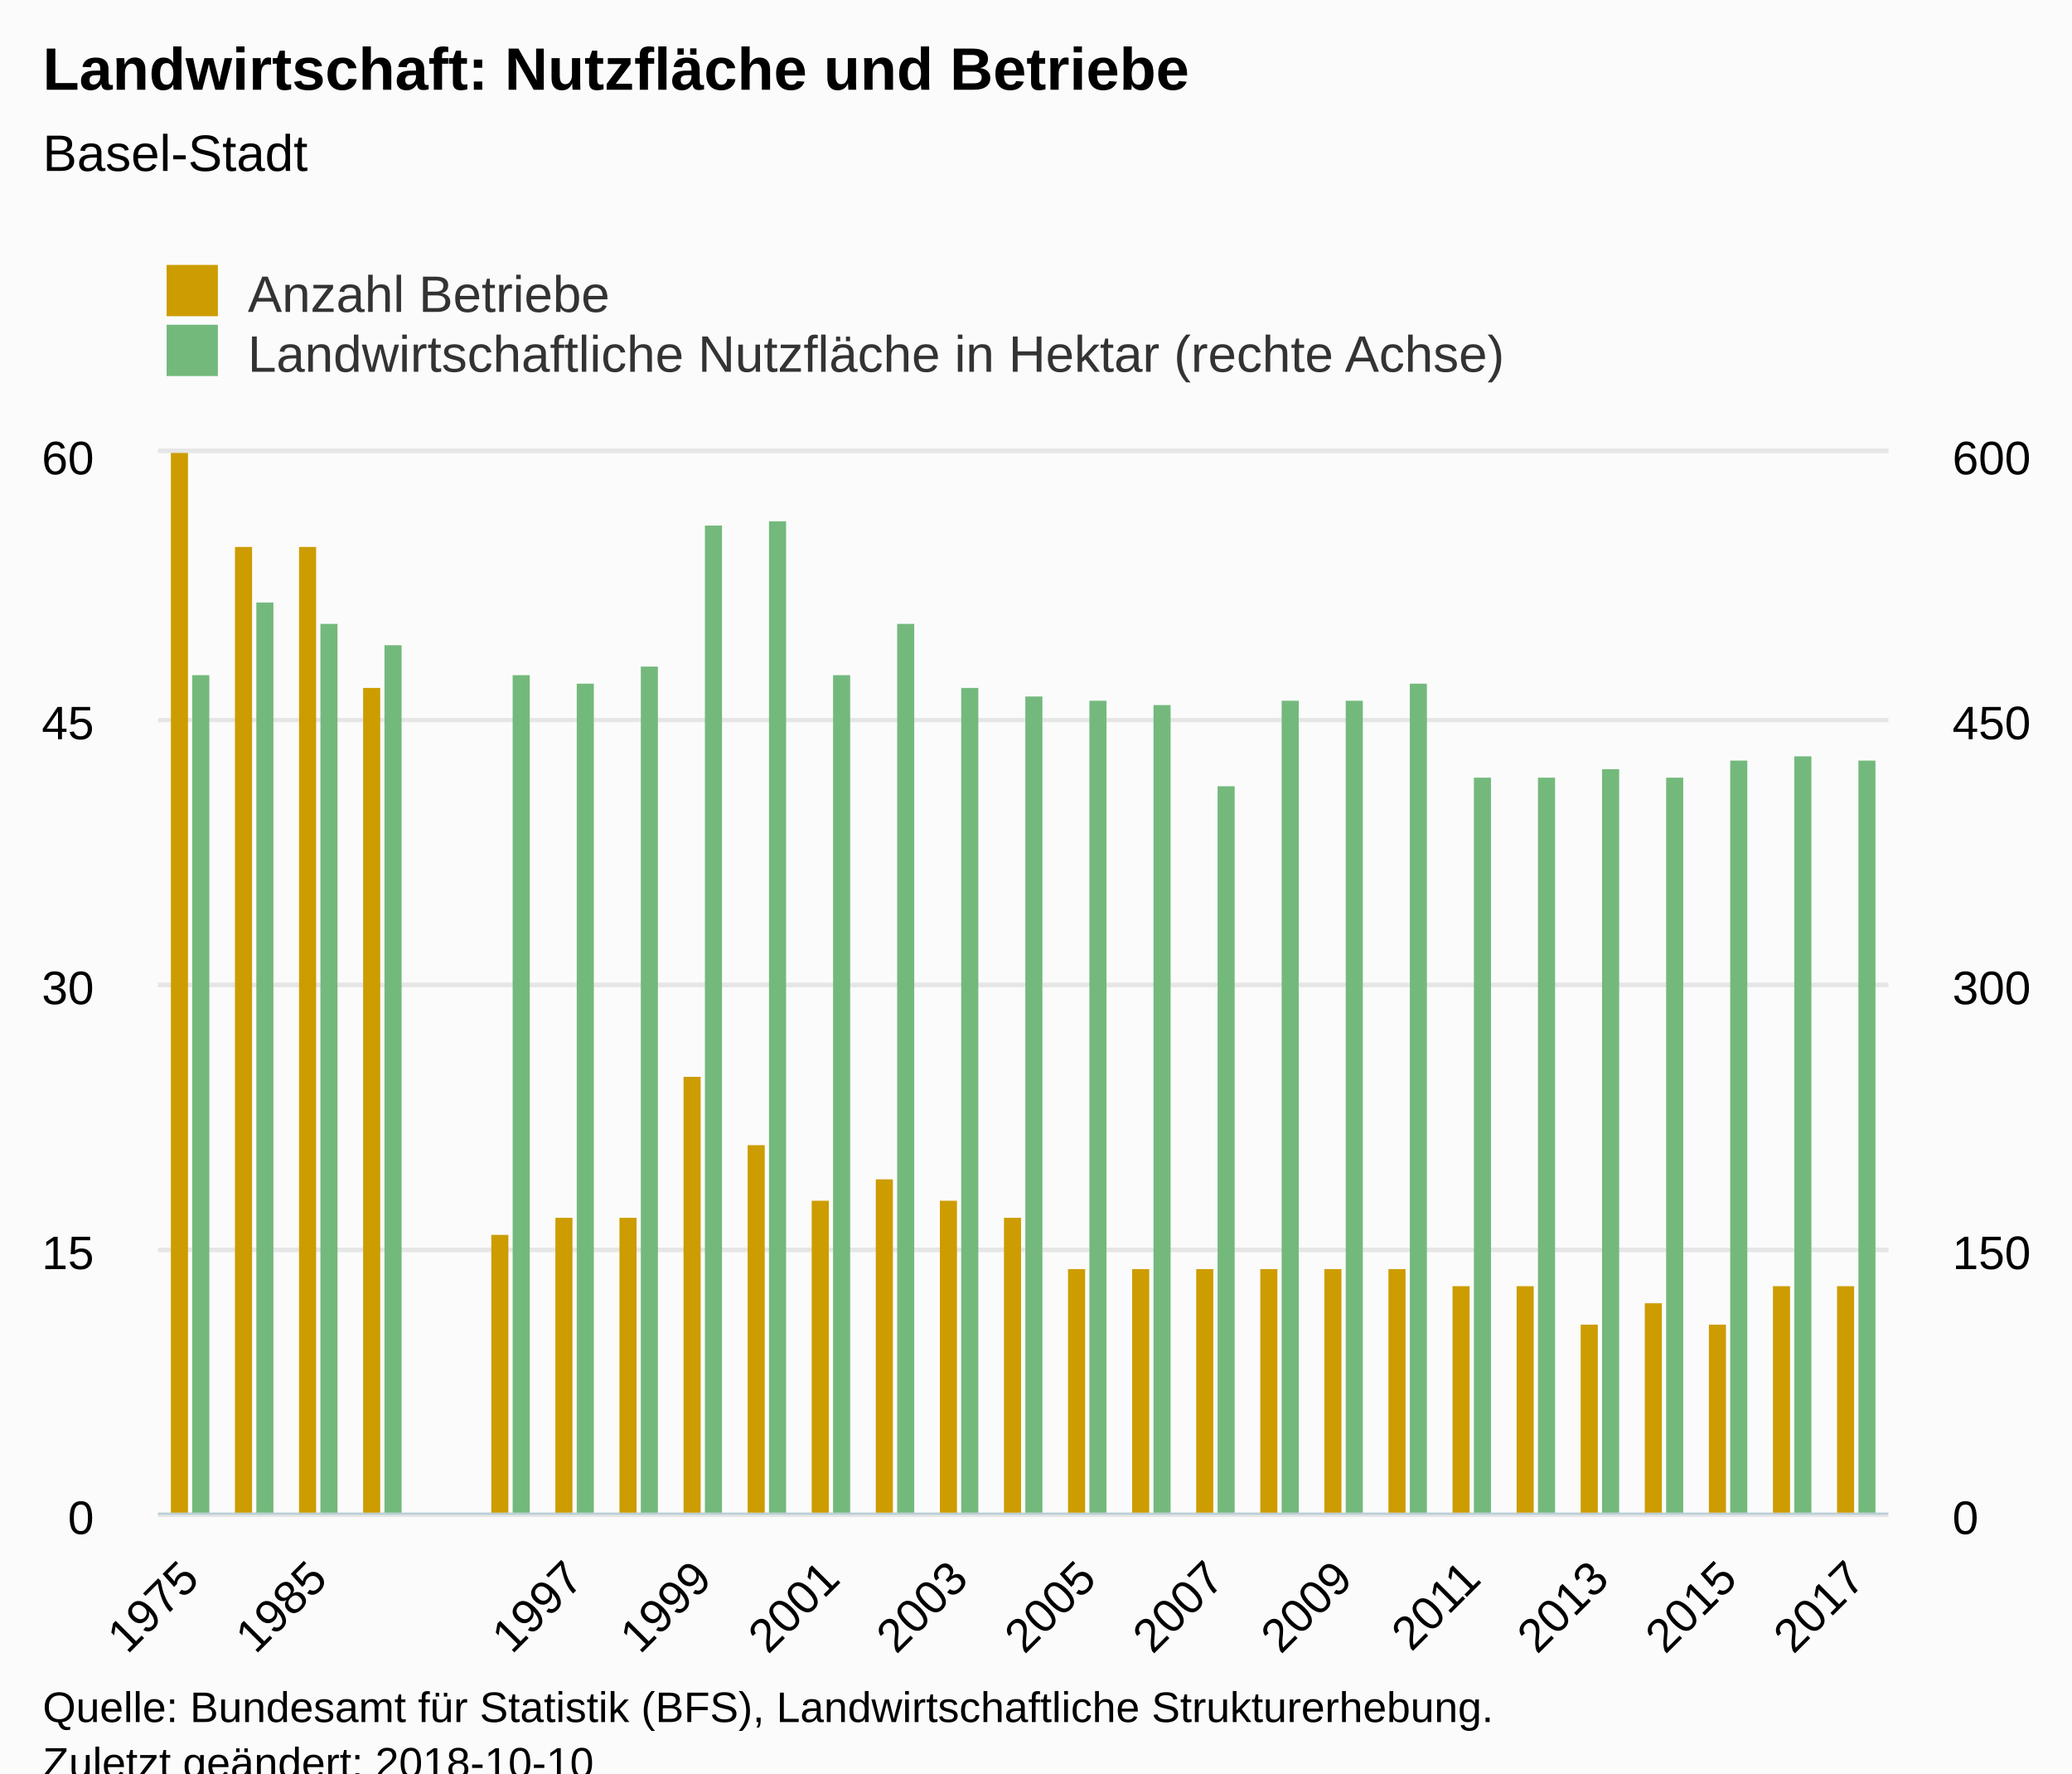
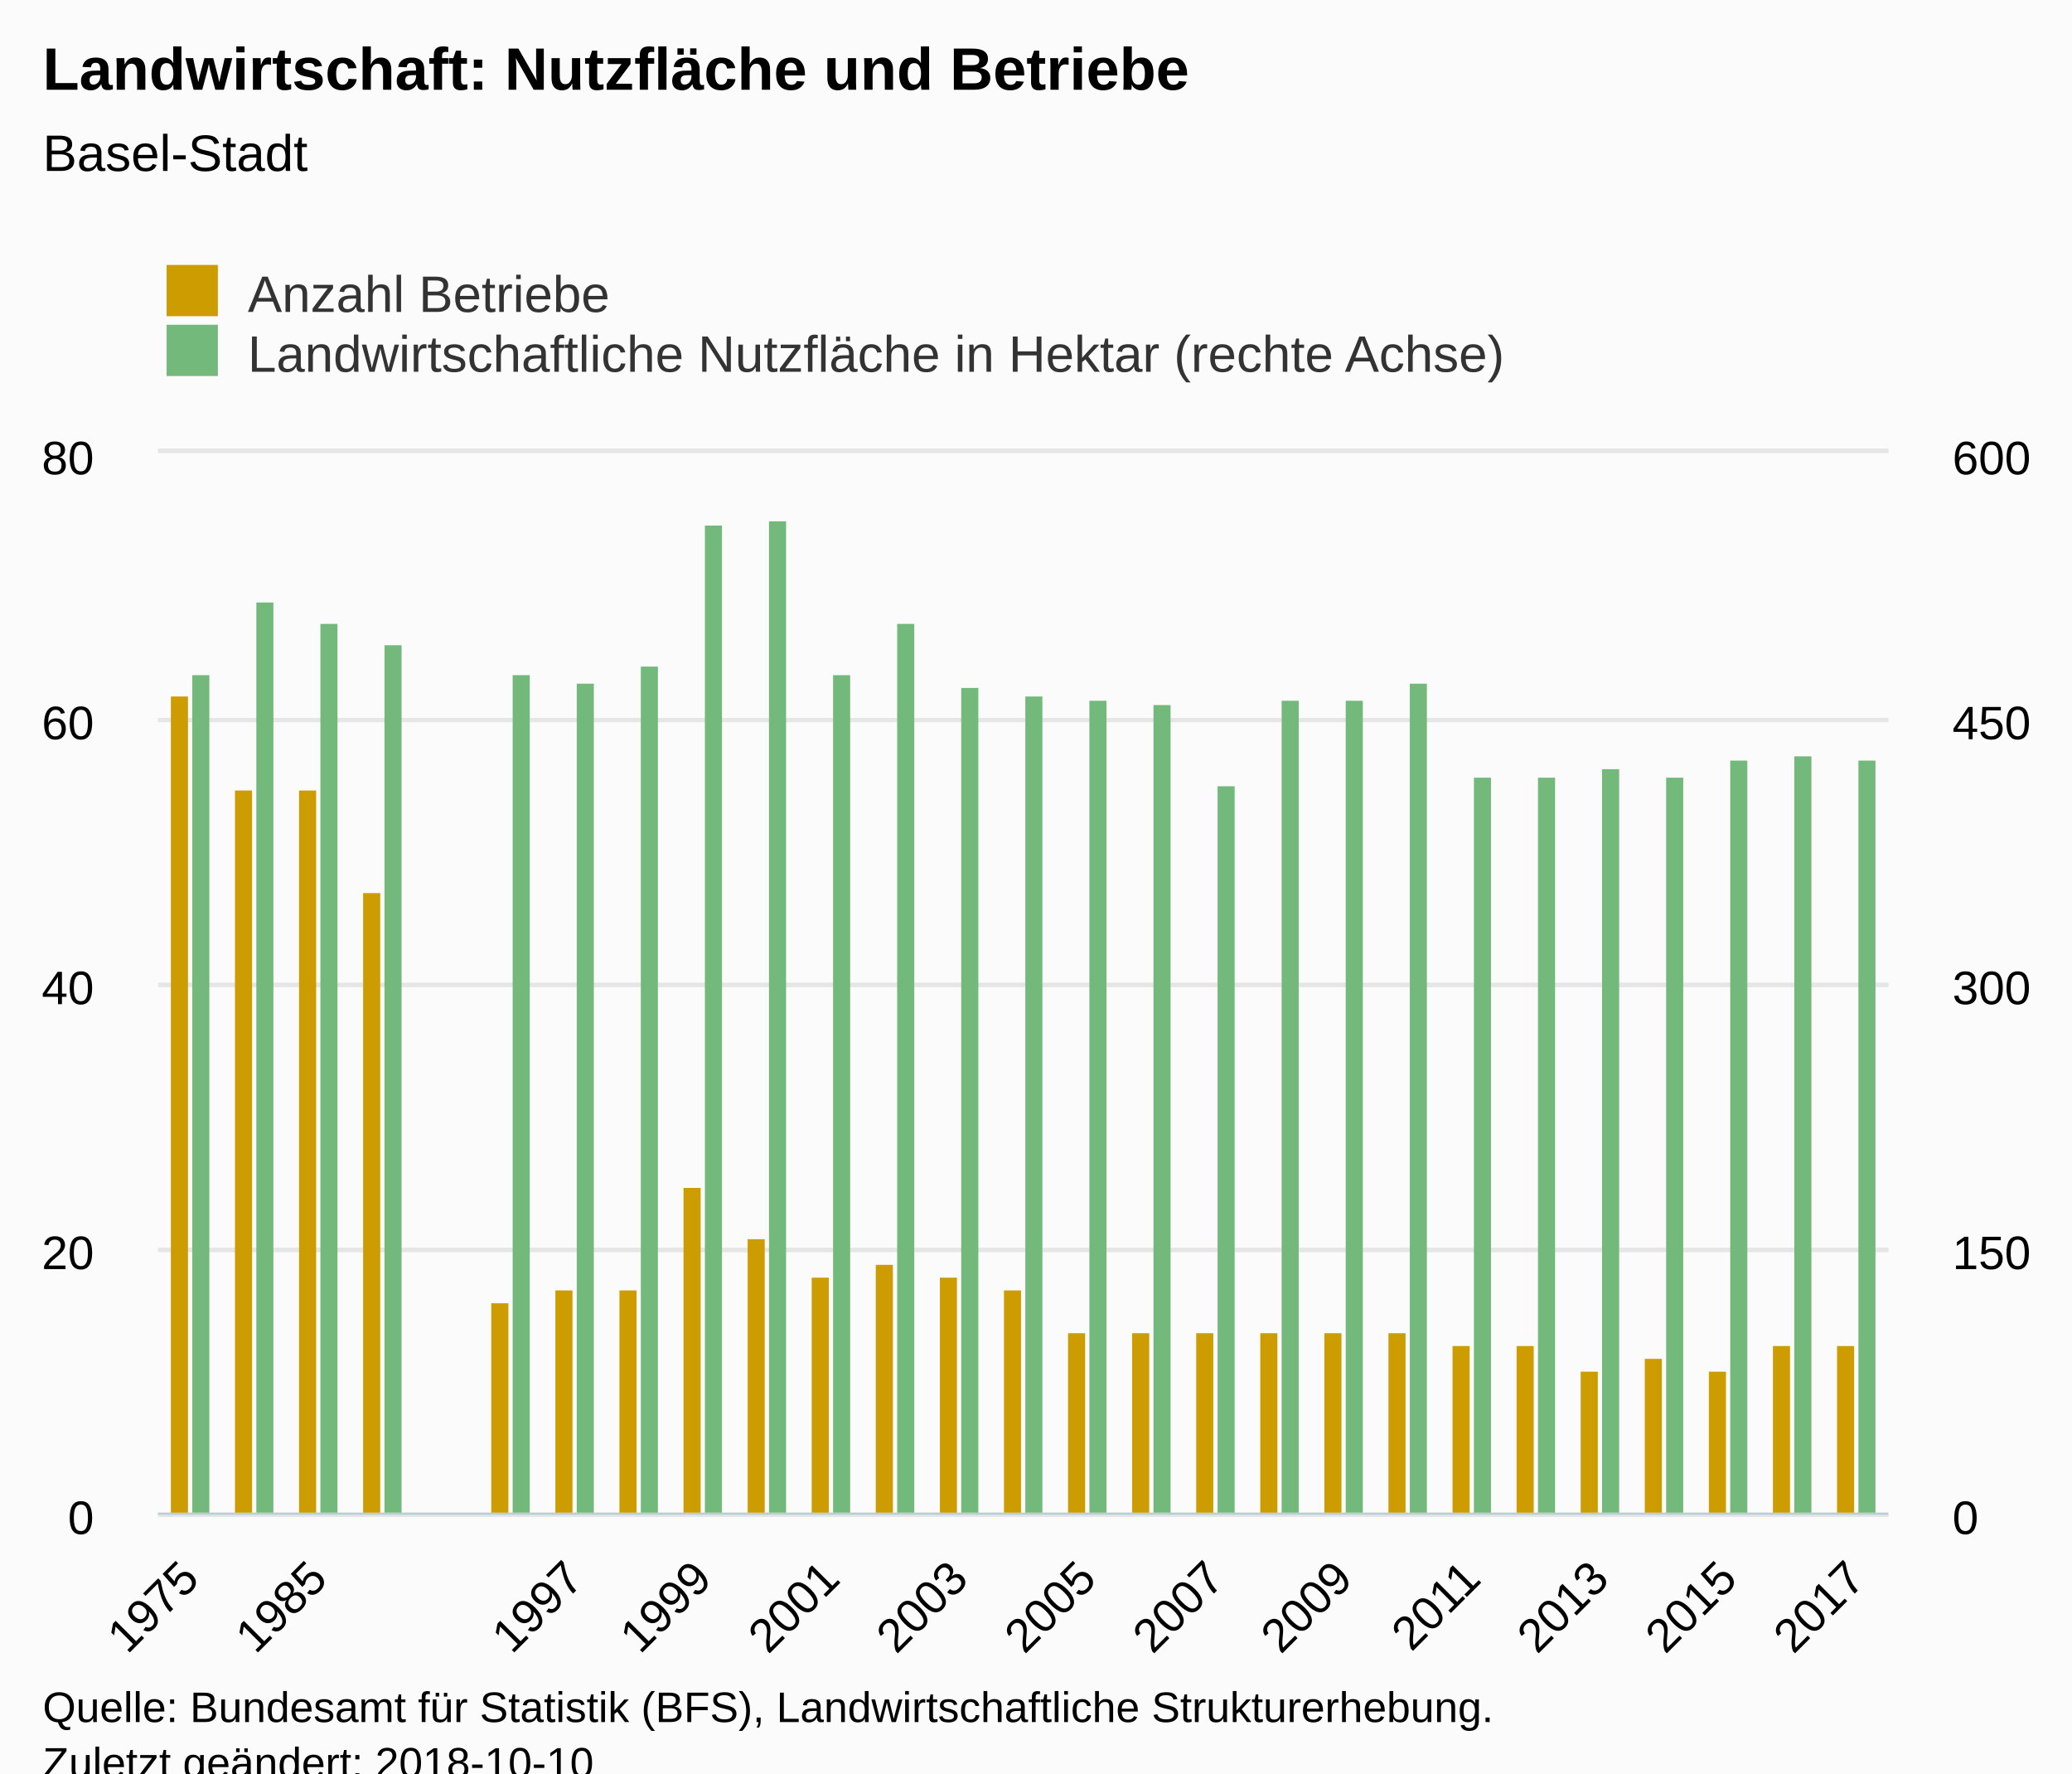
<svg xmlns="http://www.w3.org/2000/svg" version="1.1" class="highcharts-root" style="font-family:Arial;font-size:12px;" viewBox="0 0 485 415">
  <defs>
-     <clipPath id="highcharts-8jwz31e-8">
+     <clipPath id="highcharts-zy1lgou-8">
      <rect x="0" y="0" width="405" height="248" fill="none" />
    </clipPath>
-     <clipPath id="highcharts-8jwz31e-9">
+     <clipPath id="highcharts-zy1lgou-9">
      <rect x="0" y="0" width="405" height="248" fill="none" />
    </clipPath>
-     <clipPath id="highcharts-8jwz31e-10">
+     <clipPath id="highcharts-zy1lgou-10">
      <rect x="0" y="0" width="405" height="248" fill="none" />
    </clipPath>
  </defs>
  <rect fill="#fbfbfb" class="highcharts-background" x="0" y="0" width="485" height="428" rx="0" ry="0" />
  <rect fill="none" class="highcharts-plot-background" x="37" y="106" width="405" height="248" />
  <g class="highcharts-pane-group" data-z-index="0" />
  <g class="highcharts-grid highcharts-xaxis-grid " data-z-index="1">
    <path fill="none" data-z-index="1" class="highcharts-grid-line" d="M 44.5 106 L 44.5 354" opacity="1" />
    <path fill="none" data-z-index="1" class="highcharts-grid-line" d="M 74.5 106 L 74.5 354" opacity="1" />
    <path fill="none" data-z-index="1" class="highcharts-grid-line" d="M 104.5 106 L 104.5 354" opacity="1" />
    <path fill="none" data-z-index="1" class="highcharts-grid-line" d="M 134.5 106 L 134.5 354" opacity="1" />
    <path fill="none" data-z-index="1" class="highcharts-grid-line" d="M 164.5 106 L 164.5 354" opacity="1" />
    <path fill="none" data-z-index="1" class="highcharts-grid-line" d="M 194.5 106 L 194.5 354" opacity="1" />
    <path fill="none" data-z-index="1" class="highcharts-grid-line" d="M 224.5 106 L 224.5 354" opacity="1" />
    <path fill="none" data-z-index="1" class="highcharts-grid-line" d="M 254.5 106 L 254.5 354" opacity="1" />
    <path fill="none" data-z-index="1" class="highcharts-grid-line" d="M 284.5 106 L 284.5 354" opacity="1" />
    <path fill="none" data-z-index="1" class="highcharts-grid-line" d="M 314.5 106 L 314.5 354" opacity="1" />
    <path fill="none" data-z-index="1" class="highcharts-grid-line" d="M 344.5 106 L 344.5 354" opacity="1" />
    <path fill="none" data-z-index="1" class="highcharts-grid-line" d="M 374.5 106 L 374.5 354" opacity="1" />
    <path fill="none" data-z-index="1" class="highcharts-grid-line" d="M 404.5 106 L 404.5 354" opacity="1" />
    <path fill="none" data-z-index="1" class="highcharts-grid-line" d="M 434.5 106 L 434.5 354" opacity="1" />
  </g>
  <g class="highcharts-grid highcharts-yaxis-grid " data-z-index="1">
    <path fill="none" stroke="#e6e6e6" stroke-width="1" data-z-index="1" class="highcharts-grid-line" d="M 37 354.5 L 442 354.5" opacity="1" />
    <path fill="none" stroke="#e6e6e6" stroke-width="1" data-z-index="1" class="highcharts-grid-line" d="M 37 292.5 L 442 292.5" opacity="1" />
    <path fill="none" stroke="#e6e6e6" stroke-width="1" data-z-index="1" class="highcharts-grid-line" d="M 37 230.5 L 442 230.5" opacity="1" />
    <path fill="none" stroke="#e6e6e6" stroke-width="1" data-z-index="1" class="highcharts-grid-line" d="M 37 168.5 L 442 168.5" opacity="1" />
    <path fill="none" stroke="#e6e6e6" stroke-width="1" data-z-index="1" class="highcharts-grid-line" d="M 37 105.5 L 442 105.5" opacity="1" />
  </g>
  <g class="highcharts-grid highcharts-yaxis-grid " data-z-index="1">
    <path fill="none" stroke="#e6e6e6" stroke-width="1" data-z-index="1" class="highcharts-grid-line" d="M 37 354.5 L 442 354.5" opacity="1" />
    <path fill="none" stroke="#e6e6e6" stroke-width="1" data-z-index="1" class="highcharts-grid-line" d="M 37 292.5 L 442 292.5" opacity="1" />
    <path fill="none" stroke="#e6e6e6" stroke-width="1" data-z-index="1" class="highcharts-grid-line" d="M 37 230.5 L 442 230.5" opacity="1" />
    <path fill="none" stroke="#e6e6e6" stroke-width="1" data-z-index="1" class="highcharts-grid-line" d="M 37 168.5 L 442 168.5" opacity="1" />
    <path fill="none" stroke="#e6e6e6" stroke-width="1" data-z-index="1" class="highcharts-grid-line" d="M 37 105.5 L 442 105.5" opacity="1" />
  </g>
  <rect fill="none" class="highcharts-plot-border" data-z-index="1" x="37" y="106" width="405" height="248" />
  <g class="highcharts-axis highcharts-xaxis " data-z-index="2">
    <path fill="none" class="highcharts-axis-line" stroke="#B9CFD7" stroke-width="0.5" data-z-index="7" d="M 37 354.25 L 442 354.25" />
  </g>
  <g class="highcharts-axis highcharts-yaxis " data-z-index="2">
    <path fill="none" class="highcharts-axis-line" data-z-index="7" d="M 37 106 L 37 354" />
  </g>
  <g class="highcharts-axis highcharts-yaxis " data-z-index="2">
    <path fill="none" class="highcharts-axis-line" data-z-index="7" d="M 442 106 L 442 354" />
  </g>
  <g class="highcharts-series-group" data-z-index="3">
-     <g data-z-index="0.1" class="highcharts-series highcharts-series-0 highcharts-column-series " transform="translate(37,106) scale(1 1)" clip-path="url(#highcharts-8jwz31e-9)">
-       <rect x="3" y="-7" width="4" height="256" fill="#cd9c00" class="highcharts-point" />
-       <rect x="18" y="22" width="4" height="227" fill="#cd9c00" class="highcharts-point" />
-       <rect x="33" y="22" width="4" height="227" fill="#cd9c00" class="highcharts-point" />
-       <rect x="48" y="55" width="4" height="194" fill="#cd9c00" class="highcharts-point" />
-       <rect x="78" y="183" width="4" height="66" fill="#cd9c00" class="highcharts-point" />
-       <rect x="93" y="179" width="4" height="70" fill="#cd9c00" class="highcharts-point" />
-       <rect x="108" y="179" width="4" height="70" fill="#cd9c00" class="highcharts-point" />
-       <rect x="123" y="146" width="4" height="103" fill="#cd9c00" class="highcharts-point" />
-       <rect x="138" y="162" width="4" height="87" fill="#cd9c00" class="highcharts-point" />
-       <rect x="153" y="175" width="4" height="74" fill="#cd9c00" class="highcharts-point" />
-       <rect x="168" y="170" width="4" height="79" fill="#cd9c00" class="highcharts-point" />
-       <rect x="183" y="175" width="4" height="74" fill="#cd9c00" class="highcharts-point" />
-       <rect x="198" y="179" width="4" height="70" fill="#cd9c00" class="highcharts-point" />
-       <rect x="213" y="191" width="4" height="58" fill="#cd9c00" class="highcharts-point" />
-       <rect x="228" y="191" width="4" height="58" fill="#cd9c00" class="highcharts-point" />
-       <rect x="243" y="191" width="4" height="58" fill="#cd9c00" class="highcharts-point" />
-       <rect x="258" y="191" width="4" height="58" fill="#cd9c00" class="highcharts-point" />
-       <rect x="273" y="191" width="4" height="58" fill="#cd9c00" class="highcharts-point" />
-       <rect x="288" y="191" width="4" height="58" fill="#cd9c00" class="highcharts-point" />
-       <rect x="303" y="195" width="4" height="54" fill="#cd9c00" class="highcharts-point" />
-       <rect x="318" y="195" width="4" height="54" fill="#cd9c00" class="highcharts-point" />
-       <rect x="333" y="204" width="4" height="45" fill="#cd9c00" class="highcharts-point" />
-       <rect x="348" y="199" width="4" height="50" fill="#cd9c00" class="highcharts-point" />
-       <rect x="363" y="204" width="4" height="45" fill="#cd9c00" class="highcharts-point" />
-       <rect x="378" y="195" width="4" height="54" fill="#cd9c00" class="highcharts-point" />
-       <rect x="393" y="195" width="4" height="54" fill="#cd9c00" class="highcharts-point" />
+     <g data-z-index="0.1" class="highcharts-series highcharts-series-0 highcharts-column-series " transform="translate(37,106) scale(1 1)" clip-path="url(#highcharts-zy1lgou-9)">
+       <rect x="3" y="57" width="4" height="192" fill="#cd9c00" class="highcharts-point" />
+       <rect x="18" y="79" width="4" height="170" fill="#cd9c00" class="highcharts-point" />
+       <rect x="33" y="79" width="4" height="170" fill="#cd9c00" class="highcharts-point" />
+       <rect x="48" y="103" width="4" height="146" fill="#cd9c00" class="highcharts-point" />
+       <rect x="78" y="199" width="4" height="50" fill="#cd9c00" class="highcharts-point" />
+       <rect x="93" y="196" width="4" height="53" fill="#cd9c00" class="highcharts-point" />
+       <rect x="108" y="196" width="4" height="53" fill="#cd9c00" class="highcharts-point" />
+       <rect x="123" y="172" width="4" height="77" fill="#cd9c00" class="highcharts-point" />
+       <rect x="138" y="184" width="4" height="65" fill="#cd9c00" class="highcharts-point" />
+       <rect x="153" y="193" width="4" height="56" fill="#cd9c00" class="highcharts-point" />
+       <rect x="168" y="190" width="4" height="59" fill="#cd9c00" class="highcharts-point" />
+       <rect x="183" y="193" width="4" height="56" fill="#cd9c00" class="highcharts-point" />
+       <rect x="198" y="196" width="4" height="53" fill="#cd9c00" class="highcharts-point" />
+       <rect x="213" y="206" width="4" height="43" fill="#cd9c00" class="highcharts-point" />
+       <rect x="228" y="206" width="4" height="43" fill="#cd9c00" class="highcharts-point" />
+       <rect x="243" y="206" width="4" height="43" fill="#cd9c00" class="highcharts-point" />
+       <rect x="258" y="206" width="4" height="43" fill="#cd9c00" class="highcharts-point" />
+       <rect x="273" y="206" width="4" height="43" fill="#cd9c00" class="highcharts-point" />
+       <rect x="288" y="206" width="4" height="43" fill="#cd9c00" class="highcharts-point" />
+       <rect x="303" y="209" width="4" height="40" fill="#cd9c00" class="highcharts-point" />
+       <rect x="318" y="209" width="4" height="40" fill="#cd9c00" class="highcharts-point" />
+       <rect x="333" y="215" width="4" height="34" fill="#cd9c00" class="highcharts-point" />
+       <rect x="348" y="212" width="4" height="37" fill="#cd9c00" class="highcharts-point" />
+       <rect x="363" y="215" width="4" height="34" fill="#cd9c00" class="highcharts-point" />
+       <rect x="378" y="209" width="4" height="40" fill="#cd9c00" class="highcharts-point" />
+       <rect x="393" y="209" width="4" height="40" fill="#cd9c00" class="highcharts-point" />
    </g>
    <g data-z-index="0.1" class="highcharts-markers highcharts-series-0 highcharts-column-series " transform="translate(37,106) scale(1 1)" clip-path="none" />
-     <g data-z-index="0.1" class="highcharts-series highcharts-series-1 highcharts-column-series " transform="translate(37,106) scale(1 1)" clip-path="url(#highcharts-8jwz31e-10)">
+     <g data-z-index="0.1" class="highcharts-series highcharts-series-1 highcharts-column-series " transform="translate(37,106) scale(1 1)" clip-path="url(#highcharts-zy1lgou-10)">
      <rect x="8" y="52" width="4" height="197" fill="#73b97c" class="highcharts-point" />
      <rect x="23" y="35" width="4" height="214" fill="#73b97c" class="highcharts-point" />
      <rect x="38" y="40" width="4" height="209" fill="#73b97c" class="highcharts-point" />
      <rect x="53" y="45" width="4" height="204" fill="#73b97c" class="highcharts-point" />
      <rect x="83" y="52" width="4" height="197" fill="#73b97c" class="highcharts-point" />
      <rect x="98" y="54" width="4" height="195" fill="#73b97c" class="highcharts-point" />
      <rect x="113" y="50" width="4" height="199" fill="#73b97c" class="highcharts-point" />
      <rect x="128" y="17" width="4" height="232" fill="#73b97c" class="highcharts-point" />
      <rect x="143" y="16" width="4" height="233" fill="#73b97c" class="highcharts-point" />
      <rect x="158" y="52" width="4" height="197" fill="#73b97c" class="highcharts-point" />
      <rect x="173" y="40" width="4" height="209" fill="#73b97c" class="highcharts-point" />
      <rect x="188" y="55" width="4" height="194" fill="#73b97c" class="highcharts-point" />
      <rect x="203" y="57" width="4" height="192" fill="#73b97c" class="highcharts-point" />
      <rect x="218" y="58" width="4" height="191" fill="#73b97c" class="highcharts-point" />
      <rect x="233" y="59" width="4" height="190" fill="#73b97c" class="highcharts-point" />
      <rect x="248" y="78" width="4" height="171" fill="#73b97c" class="highcharts-point" />
      <rect x="263" y="58" width="4" height="191" fill="#73b97c" class="highcharts-point" />
      <rect x="278" y="58" width="4" height="191" fill="#73b97c" class="highcharts-point" />
      <rect x="293" y="54" width="4" height="195" fill="#73b97c" class="highcharts-point" />
      <rect x="308" y="76" width="4" height="173" fill="#73b97c" class="highcharts-point" />
      <rect x="323" y="76" width="4" height="173" fill="#73b97c" class="highcharts-point" />
      <rect x="338" y="74" width="4" height="175" fill="#73b97c" class="highcharts-point" />
      <rect x="353" y="76" width="4" height="173" fill="#73b97c" class="highcharts-point" />
      <rect x="368" y="72" width="4" height="177" fill="#73b97c" class="highcharts-point" />
      <rect x="383" y="71" width="4" height="178" fill="#73b97c" class="highcharts-point" />
      <rect x="398" y="72" width="4" height="177" fill="#73b97c" class="highcharts-point" />
    </g>
    <g data-z-index="0.1" class="highcharts-markers highcharts-series-1 highcharts-column-series " transform="translate(37,106) scale(1 1)" clip-path="none" />
  </g>
  <text x="10" text-anchor="start" class="highcharts-title" data-z-index="4" style="color:#000000;font-size:14px;font-weight:bold;fill:#000000;" y="21">
    <tspan>Landwirtschaft: Nutzfläche und Betriebe</tspan>
  </text>
  <text x="10" text-anchor="start" class="highcharts-subtitle" data-z-index="4" style="color:#000000;font-size:12px;font-weight:normal;font-family:Arial;fill:#000000;" y="40">
    <tspan>Basel-Stadt</tspan>
  </text>
  <g class="highcharts-legend" data-z-index="7" transform="translate(29,55)">
    <rect fill="none" class="highcharts-legend-box" rx="0" ry="0" x="0" y="0" width="331" height="39" visibility="visible" />
    <g data-z-index="1">
      <g>
        <g class="highcharts-legend-item highcharts-column-series highcharts-color-undefined highcharts-series-0" data-z-index="1" transform="translate(8,3)">
          <text x="21" style="color:#333333;font-size:12px;font-weight:normal;cursor:pointer;fill:#333333;" text-anchor="start" data-z-index="2" y="15">
            <tspan>Anzahl Betriebe</tspan>
          </text>
          <rect x="2" y="4" width="12" height="12" fill="#cd9c00" class="highcharts-point" data-z-index="3" />
        </g>
        <g class="highcharts-legend-item highcharts-column-series highcharts-color-undefined highcharts-series-1" data-z-index="1" transform="translate(8,17)">
          <text x="21" y="15" style="color:#333333;font-size:12px;font-weight:normal;cursor:pointer;fill:#333333;" text-anchor="start" data-z-index="2">
            <tspan>Landwirtschaftliche Nutzfläche in Hektar (rechte Achse)</tspan>
          </text>
          <rect x="2" y="4" width="12" height="12" fill="#73b97c" class="highcharts-point" data-z-index="3" />
        </g>
      </g>
    </g>
  </g>
  <g class="highcharts-axis-labels highcharts-xaxis-labels " data-z-index="7">
    <text x="47.093" style="color:#000000;cursor:default;font-size:11px;fill:#000000;" text-anchor="end" transform="translate(0,0) rotate(-45 47.09272 370)" y="370" opacity="1">1975</text>
    <text x="77.093" style="color:#000000;cursor:default;font-size:11px;fill:#000000;" text-anchor="end" transform="translate(0,0) rotate(-45 77.09272 370)" y="370" opacity="1">1985</text>
    <text x="107.093" style="color:#000000;cursor:default;font-size:11px;fill:#000000;" text-anchor="end" transform="translate(0,0) rotate(-45 107.0927 370)" y="370" opacity="1" />
    <text x="137.093" style="color:#000000;cursor:default;font-size:11px;fill:#000000;" text-anchor="end" transform="translate(0,0) rotate(-45 137.0927 370)" y="370" opacity="1">1997</text>
    <text x="167.093" style="color:#000000;cursor:default;font-size:11px;fill:#000000;" text-anchor="end" transform="translate(0,0) rotate(-45 167.0927 370)" y="370" opacity="1">1999</text>
    <text x="197.093" style="color:#000000;cursor:default;font-size:11px;fill:#000000;" text-anchor="end" transform="translate(0,0) rotate(-45 197.0927 370)" y="370" opacity="1">2001</text>
    <text x="227.093" style="color:#000000;cursor:default;font-size:11px;fill:#000000;" text-anchor="end" transform="translate(0,0) rotate(-45 227.0927 370)" y="370" opacity="1">2003</text>
    <text x="257.093" style="color:#000000;cursor:default;font-size:11px;fill:#000000;" text-anchor="end" transform="translate(0,0) rotate(-45 257.0927 370)" y="370" opacity="1">2005</text>
    <text x="287.093" style="color:#000000;cursor:default;font-size:11px;fill:#000000;" text-anchor="end" transform="translate(0,0) rotate(-45 287.0927 370)" y="370" opacity="1">2007</text>
    <text x="317.093" style="color:#000000;cursor:default;font-size:11px;fill:#000000;" text-anchor="end" transform="translate(0,0) rotate(-45 317.0927 370)" y="370" opacity="1">2009</text>
    <text x="347.093" style="color:#000000;cursor:default;font-size:11px;fill:#000000;" text-anchor="end" transform="translate(0,0) rotate(-45 347.0927 370)" y="370" opacity="1">2011</text>
    <text x="377.093" style="color:#000000;cursor:default;font-size:11px;fill:#000000;" text-anchor="end" transform="translate(0,0) rotate(-45 377.0927 370)" y="370" opacity="1">2013</text>
    <text x="407.093" style="color:#000000;cursor:default;font-size:11px;fill:#000000;" text-anchor="end" transform="translate(0,0) rotate(-45 407.0927 370)" y="370" opacity="1">2015</text>
    <text x="437.093" style="color:#000000;cursor:default;font-size:11px;fill:#000000;" text-anchor="end" transform="translate(0,0) rotate(-45 437.0927 370)" y="370" opacity="1">2017</text>
  </g>
  <g class="highcharts-axis-labels highcharts-yaxis-labels " data-z-index="7">
    <text x="22" style="color:#000000;cursor:default;font-size:11px;fill:#000000;" text-anchor="end" transform="translate(0,0)" y="359" opacity="1">0</text>
-     <text x="22" style="color:#000000;cursor:default;font-size:11px;fill:#000000;" text-anchor="end" transform="translate(0,0)" y="297" opacity="1">15</text>
-     <text x="22" style="color:#000000;cursor:default;font-size:11px;fill:#000000;" text-anchor="end" transform="translate(0,0)" y="235" opacity="1">30</text>
-     <text x="22" style="color:#000000;cursor:default;font-size:11px;fill:#000000;" text-anchor="end" transform="translate(0,0)" y="173" opacity="1">45</text>
-     <text x="22" style="color:#000000;cursor:default;font-size:11px;fill:#000000;" text-anchor="end" transform="translate(0,0)" y="111" opacity="1">60</text>
+     <text x="22" style="color:#000000;cursor:default;font-size:11px;fill:#000000;" text-anchor="end" transform="translate(0,0)" y="297" opacity="1">20</text>
+     <text x="22" style="color:#000000;cursor:default;font-size:11px;fill:#000000;" text-anchor="end" transform="translate(0,0)" y="235" opacity="1">40</text>
+     <text x="22" style="color:#000000;cursor:default;font-size:11px;fill:#000000;" text-anchor="end" transform="translate(0,0)" y="173" opacity="1">60</text>
+     <text x="22" style="color:#000000;cursor:default;font-size:11px;fill:#000000;" text-anchor="end" transform="translate(0,0)" y="111" opacity="1">80</text>
  </g>
  <g class="highcharts-axis-labels highcharts-yaxis-labels " data-z-index="7">
    <text x="457" style="color:#000000;cursor:default;font-size:11px;fill:#000000;" text-anchor="start" transform="translate(0,0)" y="359" opacity="1">0</text>
    <text x="457" style="color:#000000;cursor:default;font-size:11px;fill:#000000;" text-anchor="start" transform="translate(0,0)" y="297" opacity="1">150</text>
    <text x="457" style="color:#000000;cursor:default;font-size:11px;fill:#000000;" text-anchor="start" transform="translate(0,0)" y="235" opacity="1">300</text>
    <text x="457" style="color:#000000;cursor:default;font-size:11px;fill:#000000;" text-anchor="start" transform="translate(0,0)" y="173" opacity="1">450</text>
    <text x="457" style="color:#000000;cursor:default;font-size:11px;fill:#000000;" text-anchor="start" transform="translate(0,0)" y="111" opacity="1">600</text>
  </g>
  <text x="10" class="highcharts-credits" text-anchor="start" data-z-index="8" style="cursor:default;color:#000000;font-size:10px;fill:#000000;" y="403">
    <tspan>Quelle: Bundesamt für Statistik (BFS), Landwirtschaftliche Strukturerhebung.</tspan>
    <tspan x="10" dy="13">Zuletzt geändert: 2018-10-10</tspan>
  </text>
</svg>
